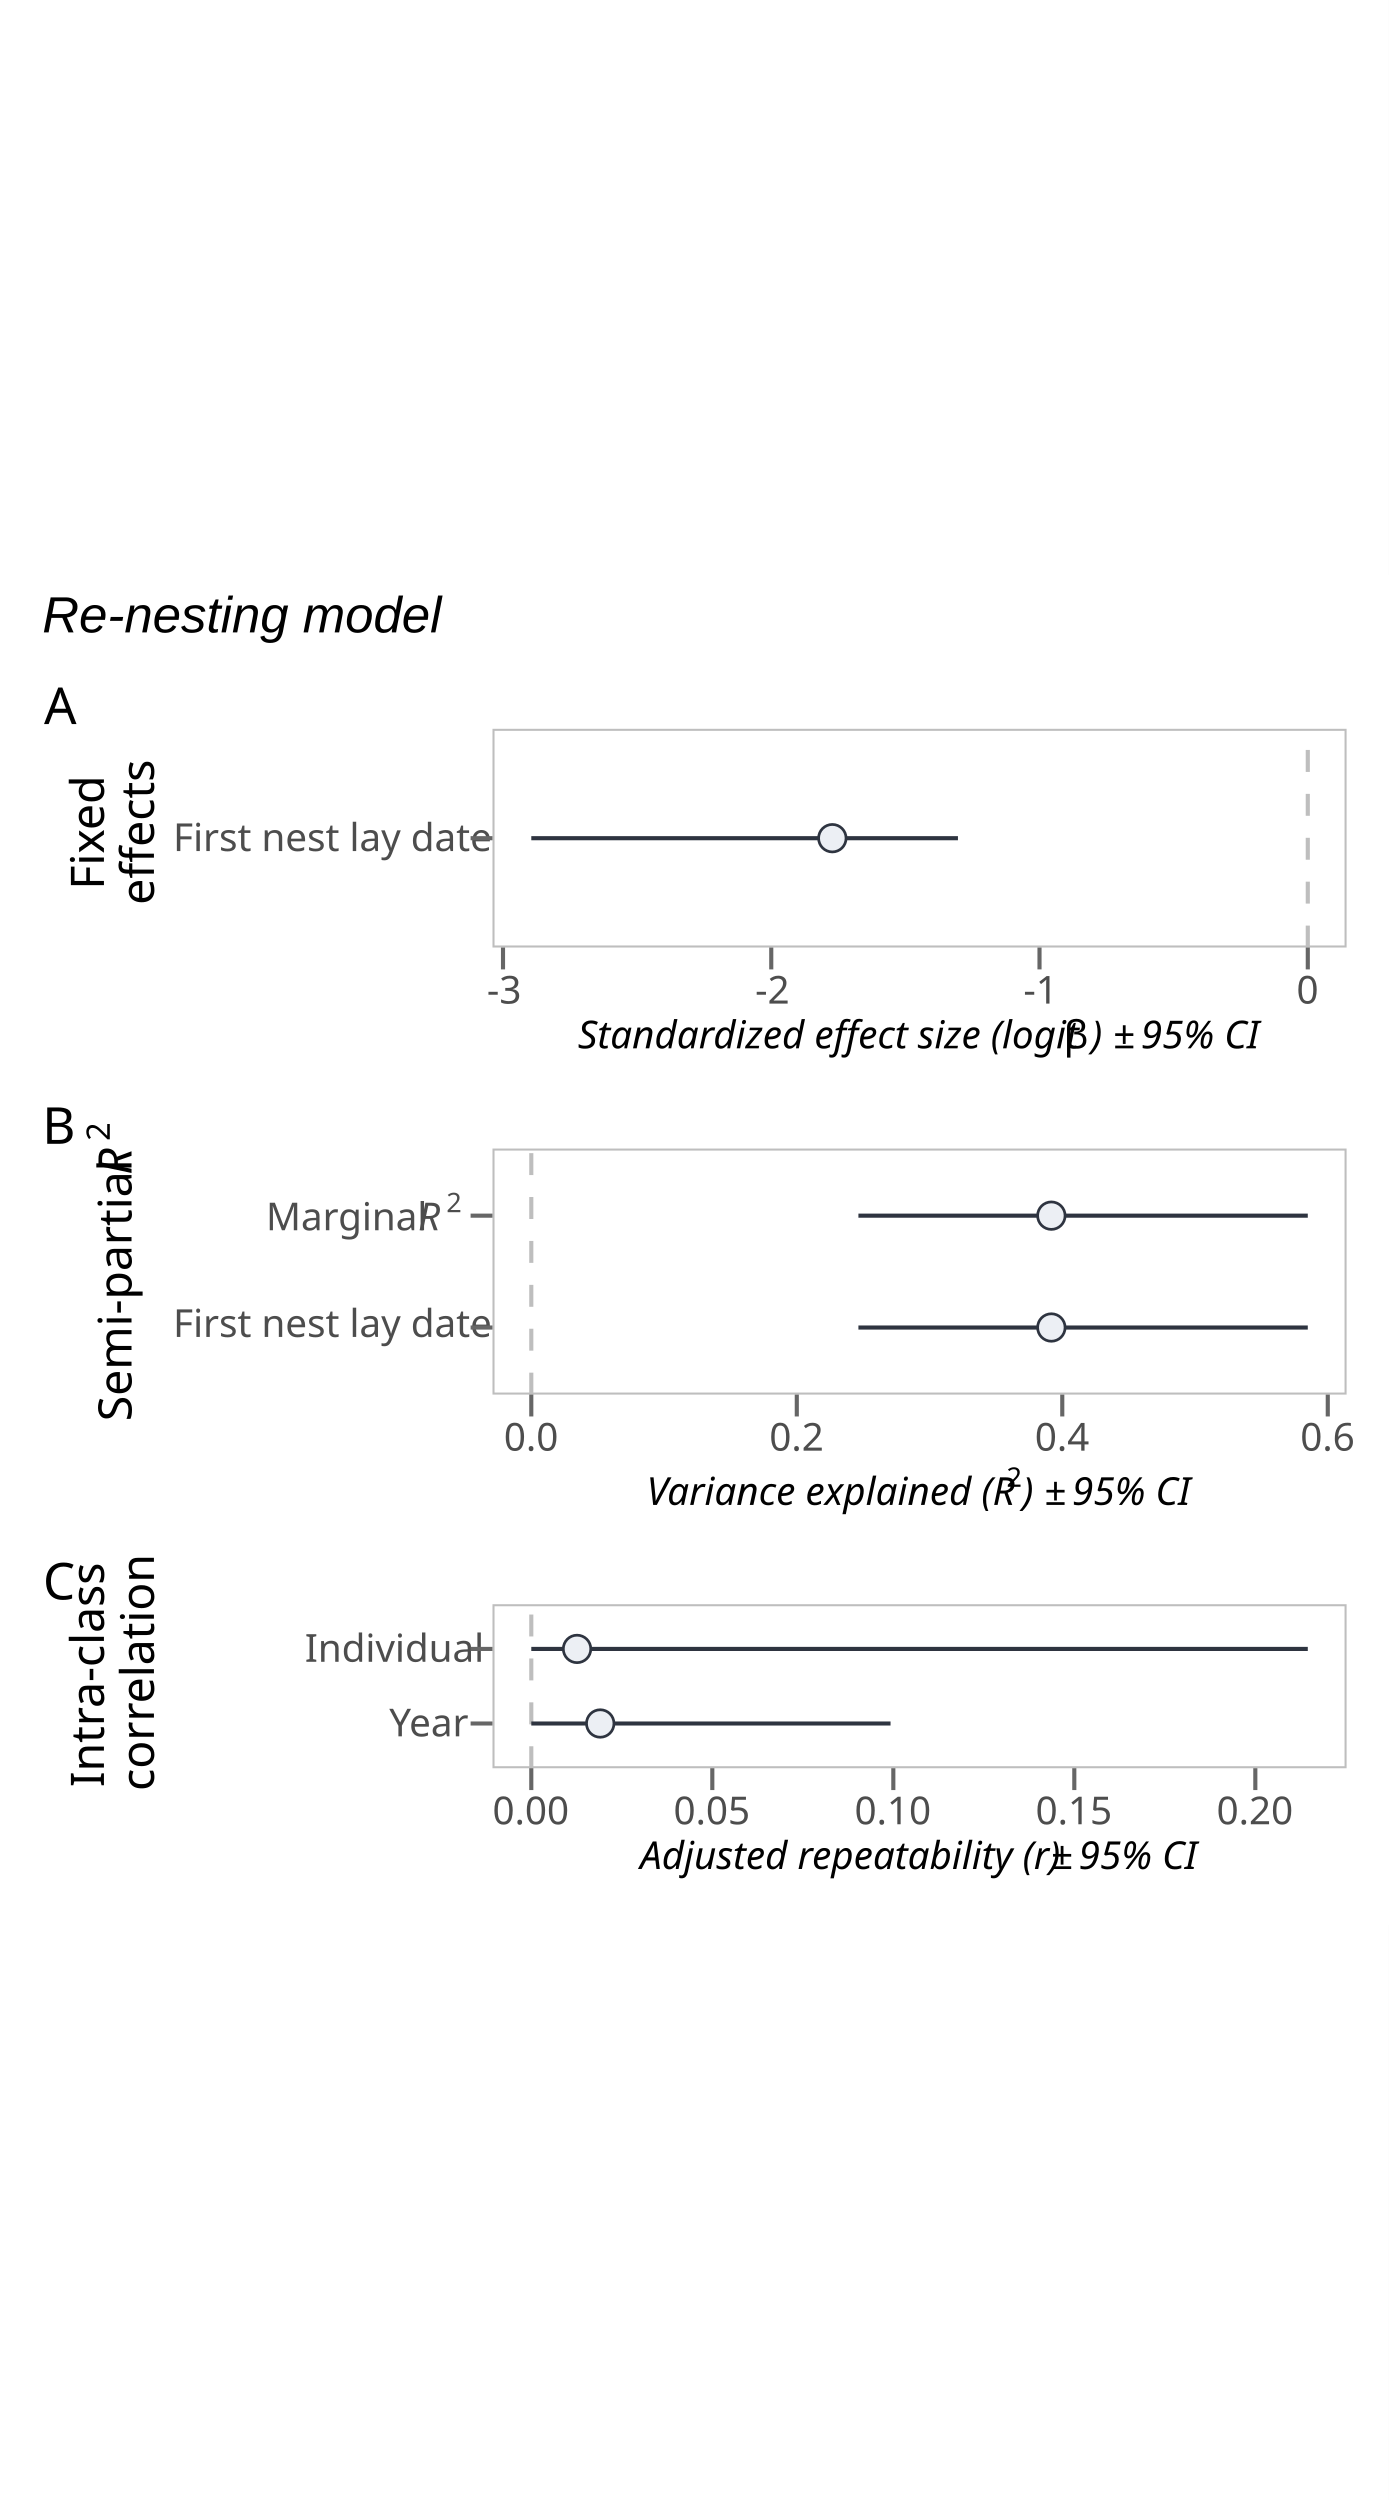
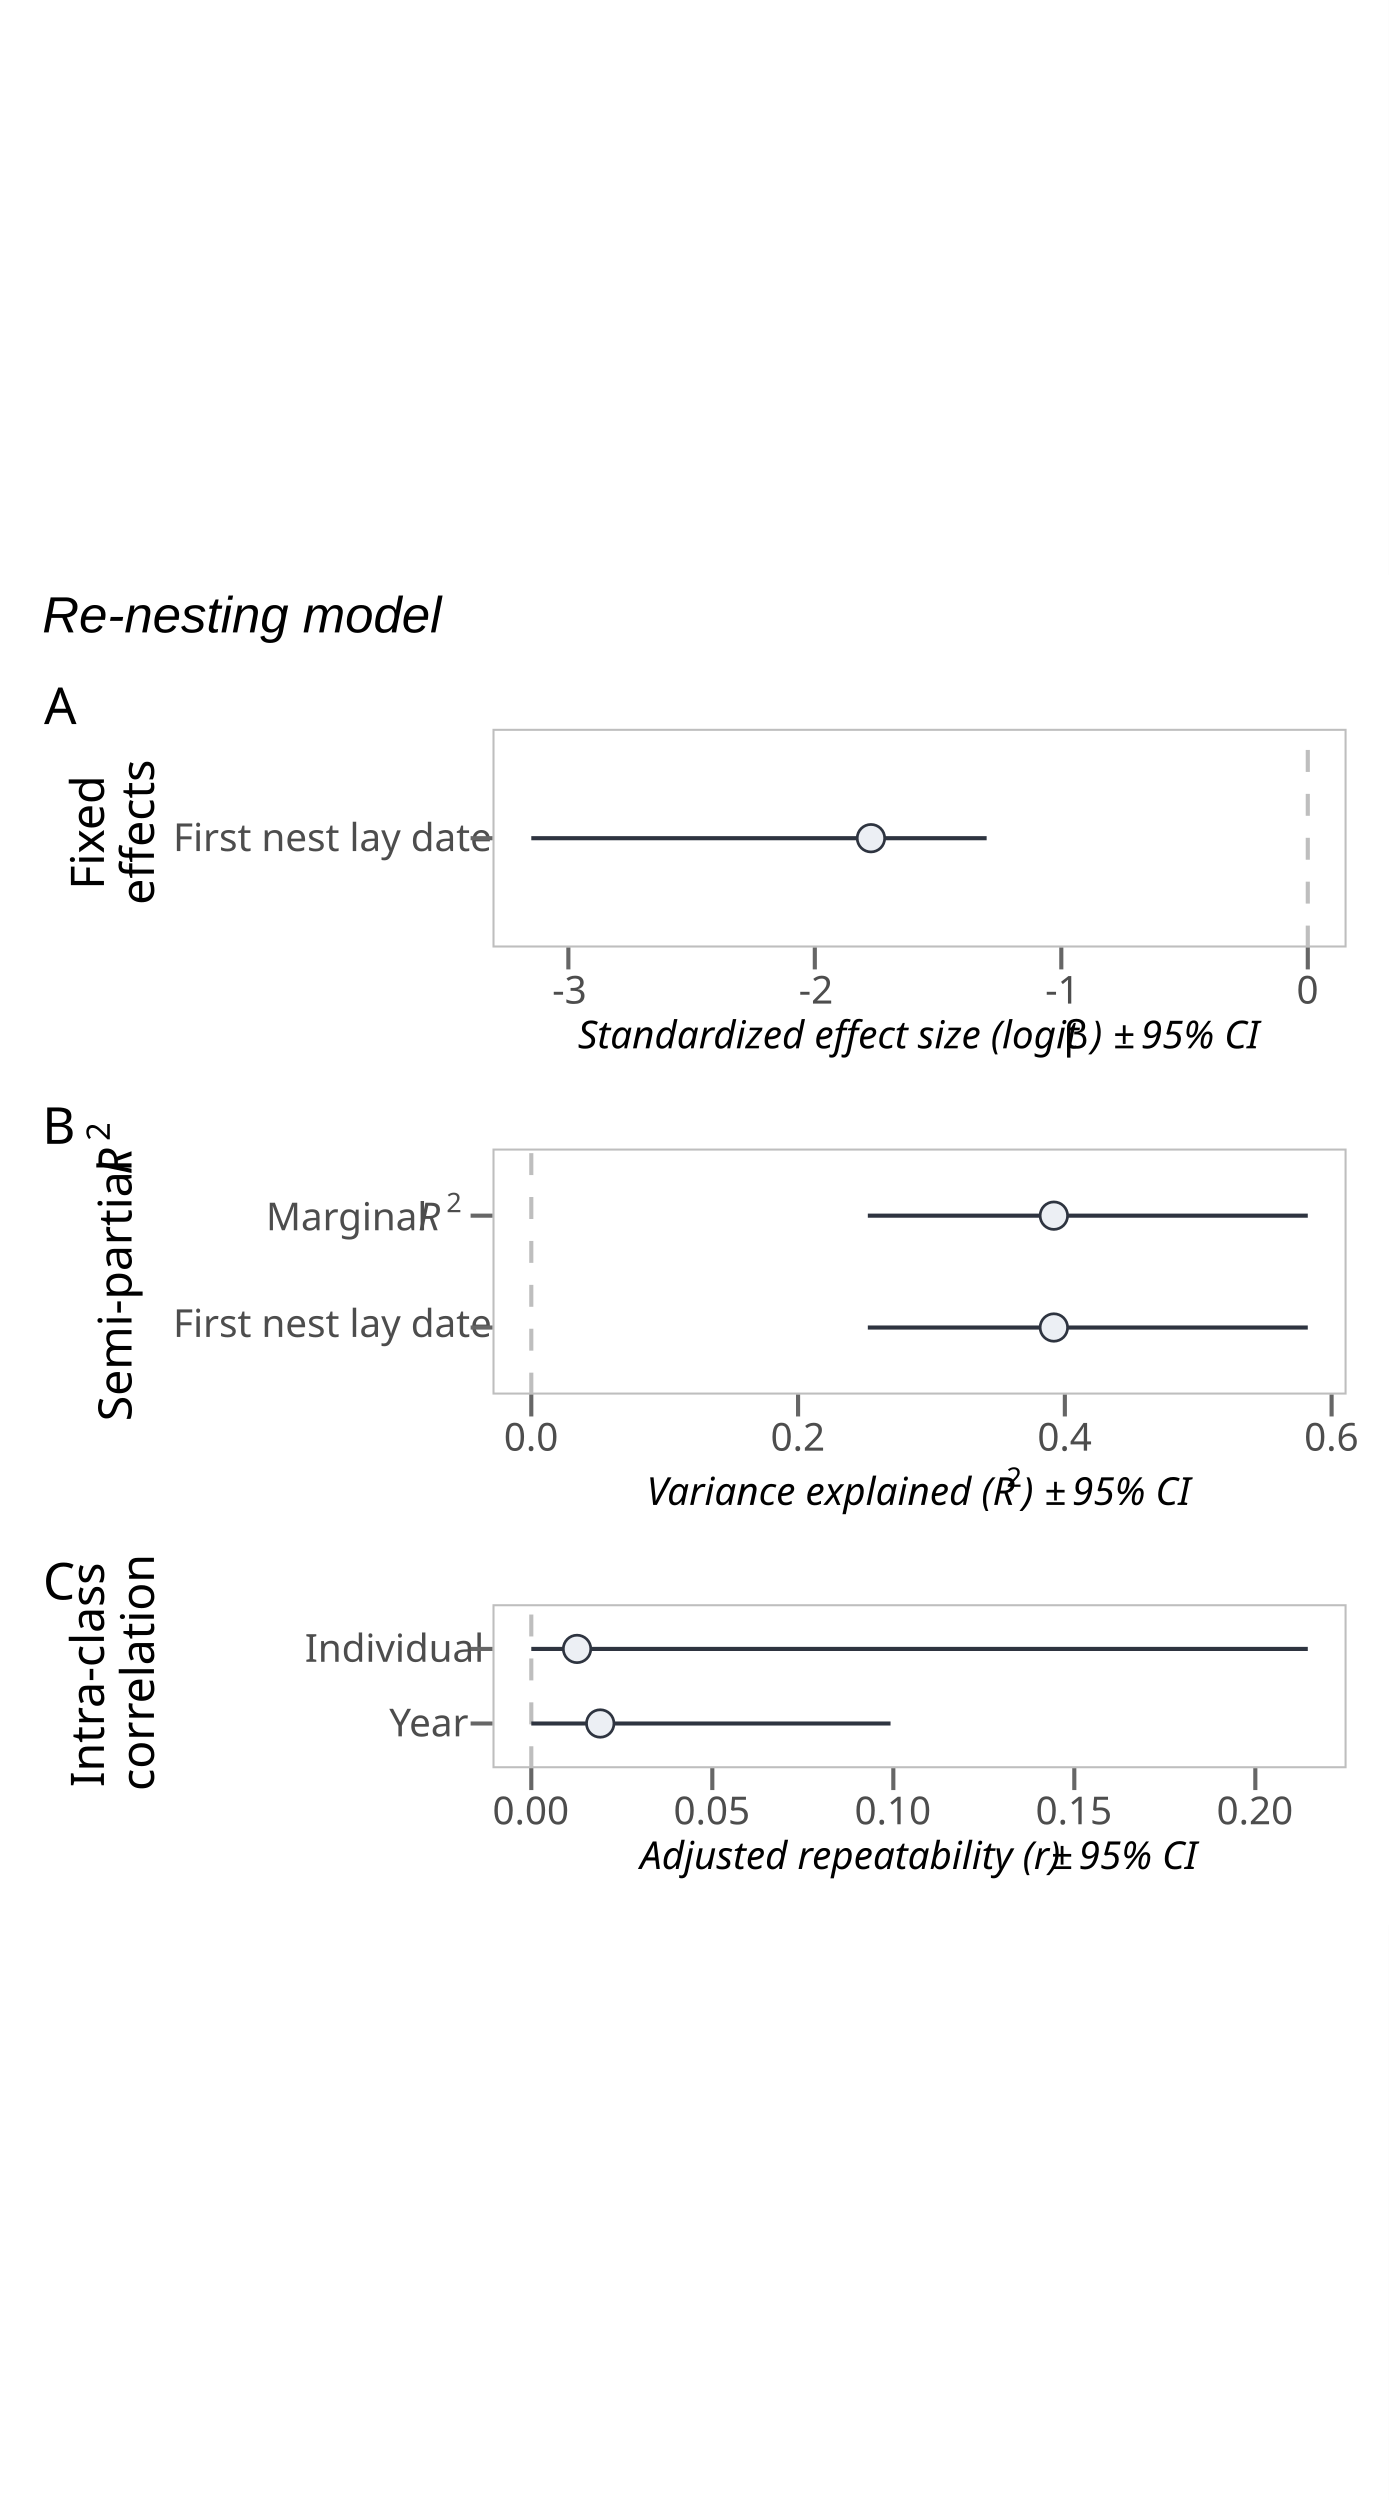
<svg xmlns="http://www.w3.org/2000/svg" viewBox="0 0 360.00 648.00">
  <defs>
    <style type="text/css">
    line, polyline, polygon, path, rect, circle {
      fill: none;
      stroke: #000000;
      stroke-linecap: round;
      stroke-linejoin: round;
      stroke-miterlimit: 10.00;
    }
  </style>
  </defs>
  <rect width="100%" height="100%" style="stroke: none; fill: #FFFFFF;" />
  <defs>
    <clipPath id="cpMC4wMHwzNjAuMDB8NDk5LjAxfDE0OC45OQ==">
      <rect x="0.00" y="148.99" width="360.00" height="350.02" />
    </clipPath>
  </defs>
  <rect x="0.00" y="148.99" width="360.00" height="350.02" style="stroke-width: 1.07; stroke: #FFFFFF; fill: #FFFFFF;" clip-path="url(#cpMC4wMHwzNjAuMDB8NDk5LjAxfDE0OC45OQ==)" />
  <defs>
    <clipPath id="cpMC4wMHwzNjAuMDB8NjQ4LjAwfDAuMDA=">
      <rect x="0.00" y="0.00" width="360.00" height="648.00" />
    </clipPath>
  </defs>
  <defs>
    <clipPath id="cpNS40OHwzNTQuNTJ8MjgwLjk3fDE3Mi4xOA==">
      <rect x="5.48" y="172.18" width="349.04" height="108.79" />
    </clipPath>
  </defs>
  <rect x="5.48" y="172.18" width="349.04" height="108.79" style="stroke-width: 1.07; stroke: #FFFFFF; fill: #FFFFFF;" clip-path="url(#cpNS40OHwzNTQuNTJ8MjgwLjk3fDE3Mi4xOA==)" />
  <defs>
    <clipPath id="cpMC4wMHwzNjAuMDB8NjQ4LjAwfDAuMDA=">
      <rect x="0.00" y="0.00" width="360.00" height="648.00" />
    </clipPath>
  </defs>
  <defs>
    <clipPath id="cpMTI3LjY1fDM0OS4wNHwyNDUuNjB8MTg4Ljkx">
      <rect x="127.65" y="188.91" width="221.39" height="56.69" />
    </clipPath>
  </defs>
  <rect x="127.65" y="188.91" width="221.39" height="56.69" style="stroke-width: 1.07; stroke: none; fill: #FFFFFF;" clip-path="url(#cpMTI3LjY1fDM0OS4wNHwyNDUuNjB8MTg4Ljkx)" />
  <line x1="338.98" y1="245.60" x2="338.98" y2="188.91" style="stroke-width: 1.07; stroke: #BEBEBE; stroke-dasharray: 5.69,5.69; stroke-linecap: butt;" clip-path="url(#cpMTI3LjY1fDM0OS4wNHwyNDUuNjB8MTg4Ljkx)" />
-   <polyline points="248.30,217.26 248.30,217.26 " style="stroke-width: 1.07; stroke: #2E3440; stroke-linecap: butt;" clip-path="url(#cpMTI3LjY1fDM0OS4wNHwyNDUuNjB8MTg4Ljkx)" />
-   <polyline points="248.30,217.26 137.71,217.26 " style="stroke-width: 1.07; stroke: #2E3440; stroke-linecap: butt;" clip-path="url(#cpMTI3LjY1fDM0OS4wNHwyNDUuNjB8MTg4Ljkx)" />
+   <polyline points="255.74,217.26 255.74,217.26 " style="stroke-width: 1.07; stroke: #2E3440; stroke-linecap: butt;" clip-path="url(#cpMTI3LjY1fDM0OS4wNHwyNDUuNjB8MTg4Ljkx)" />
+   <polyline points="255.74,217.26 137.71,217.26 " style="stroke-width: 1.07; stroke: #2E3440; stroke-linecap: butt;" clip-path="url(#cpMTI3LjY1fDM0OS4wNHwyNDUuNjB8MTg4Ljkx)" />
  <polyline points="137.71,217.26 137.71,217.26 " style="stroke-width: 1.07; stroke: #2E3440; stroke-linecap: butt;" clip-path="url(#cpMTI3LjY1fDM0OS4wNHwyNDUuNjB8MTg4Ljkx)" />
-   <circle cx="215.74" cy="217.26" r="3.56" style="stroke-width: 0.71; stroke: #2E3440; fill: #ECEFF4;" clip-path="url(#cpMTI3LjY1fDM0OS4wNHwyNDUuNjB8MTg4Ljkx)" />
+   <circle cx="225.75" cy="217.26" r="3.56" style="stroke-width: 0.71; stroke: #2E3440; fill: #ECEFF4;" clip-path="url(#cpMTI3LjY1fDM0OS4wNHwyNDUuNjB8MTg4Ljkx)" />
  <rect x="127.65" y="188.91" width="221.39" height="56.69" style="stroke-width: 1.07; stroke: #BEBEBE;" clip-path="url(#cpMTI3LjY1fDM0OS4wNHwyNDUuNjB8MTg4Ljkx)" />
  <defs>
    <clipPath id="cpMC4wMHwzNjAuMDB8NjQ4LjAwfDAuMDA=">
      <rect x="0.00" y="0.00" width="360.00" height="648.00" />
    </clipPath>
  </defs>
  <g clip-path="url(#cpMC4wMHwzNjAuMDB8NjQ4LjAwfDAuMDA=)">
    <text x="44.87" y="220.59" style="font-size: 10.00px; fill: #4D4D4D; font-family: Franklin Gothic Book;" textLength="74.92px" lengthAdjust="spacingAndGlyphs">First nest lay date</text>
  </g>
  <polyline points="121.98,217.26 127.65,217.26 " style="stroke-width: 1.07; stroke: #666666; stroke-linecap: butt;" clip-path="url(#cpMC4wMHwzNjAuMDB8NjQ4LjAwfDAuMDA=)" />
-   <polyline points="130.38,251.27 130.38,245.60 " style="stroke-width: 1.07; stroke: #666666; stroke-linecap: butt;" clip-path="url(#cpMC4wMHwzNjAuMDB8NjQ4LjAwfDAuMDA=)" />
-   <polyline points="199.91,251.27 199.91,245.60 " style="stroke-width: 1.07; stroke: #666666; stroke-linecap: butt;" clip-path="url(#cpMC4wMHwzNjAuMDB8NjQ4LjAwfDAuMDA=)" />
-   <polyline points="269.44,251.27 269.44,245.60 " style="stroke-width: 1.07; stroke: #666666; stroke-linecap: butt;" clip-path="url(#cpMC4wMHwzNjAuMDB8NjQ4LjAwfDAuMDA=)" />
+   <polyline points="147.32,251.27 147.32,245.60 " style="stroke-width: 1.07; stroke: #666666; stroke-linecap: butt;" clip-path="url(#cpMC4wMHwzNjAuMDB8NjQ4LjAwfDAuMDA=)" />
+   <polyline points="211.20,251.27 211.20,245.60 " style="stroke-width: 1.07; stroke: #666666; stroke-linecap: butt;" clip-path="url(#cpMC4wMHwzNjAuMDB8NjQ4LjAwfDAuMDA=)" />
+   <polyline points="275.09,251.27 275.09,245.60 " style="stroke-width: 1.07; stroke: #666666; stroke-linecap: butt;" clip-path="url(#cpMC4wMHwzNjAuMDB8NjQ4LjAwfDAuMDA=)" />
  <polyline points="338.98,251.27 338.98,245.60 " style="stroke-width: 1.07; stroke: #666666; stroke-linecap: butt;" clip-path="url(#cpMC4wMHwzNjAuMDB8NjQ4LjAwfDAuMDA=)" />
  <g clip-path="url(#cpMC4wMHwzNjAuMDB8NjQ4LjAwfDAuMDA=)">
-     <text x="126.20" y="260.13" style="font-size: 10.00px; fill: #4D4D4D; font-family: Franklin Gothic Book;" textLength="8.36px" lengthAdjust="spacingAndGlyphs">-3</text>
-   </g>
-   <g clip-path="url(#cpMC4wMHwzNjAuMDB8NjQ4LjAwfDAuMDA=)">
-     <text x="195.73" y="260.13" style="font-size: 10.00px; fill: #4D4D4D; font-family: Franklin Gothic Book;" textLength="8.36px" lengthAdjust="spacingAndGlyphs">-2</text>
-   </g>
-   <g clip-path="url(#cpMC4wMHwzNjAuMDB8NjQ4LjAwfDAuMDA=)">
-     <text x="265.26" y="260.13" style="font-size: 10.00px; fill: #4D4D4D; font-family: Franklin Gothic Book;" textLength="8.36px" lengthAdjust="spacingAndGlyphs">-1</text>
+     <text x="143.13" y="260.13" style="font-size: 10.00px; fill: #4D4D4D; font-family: Franklin Gothic Book;" textLength="8.36px" lengthAdjust="spacingAndGlyphs">-3</text>
+   </g>
+   <g clip-path="url(#cpMC4wMHwzNjAuMDB8NjQ4LjAwfDAuMDA=)">
+     <text x="207.02" y="260.13" style="font-size: 10.00px; fill: #4D4D4D; font-family: Franklin Gothic Book;" textLength="8.36px" lengthAdjust="spacingAndGlyphs">-2</text>
+   </g>
+   <g clip-path="url(#cpMC4wMHwzNjAuMDB8NjQ4LjAwfDAuMDA=)">
+     <text x="270.91" y="260.13" style="font-size: 10.00px; fill: #4D4D4D; font-family: Franklin Gothic Book;" textLength="8.36px" lengthAdjust="spacingAndGlyphs">-1</text>
  </g>
  <g clip-path="url(#cpMC4wMHwzNjAuMDB8NjQ4LjAwfDAuMDA=)">
    <text x="336.05" y="260.13" style="font-size: 10.00px; fill: #4D4D4D; font-family: Franklin Gothic Book;" textLength="5.86px" lengthAdjust="spacingAndGlyphs">0</text>
  </g>
  <g clip-path="url(#cpMC4wMHwzNjAuMDB8NjQ4LjAwfDAuMDA=)">
    <text x="149.79" y="271.73" style="font-size: 10.00px; font-style: italic; font-family: Franklin Gothic Book;" textLength="125.01px" lengthAdjust="spacingAndGlyphs">Standardized effect size (logit</text>
  </g>
  <g clip-path="url(#cpMC4wMHwzNjAuMDB8NjQ4LjAwfDAuMDA=)">
    <text x="275.73" y="271.73" style="font-size: 10.00px; font-family: PT Serif;" textLength="7.09px" lengthAdjust="spacingAndGlyphs">β</text>
  </g>
  <g clip-path="url(#cpMC4wMHwzNjAuMDB8NjQ4LjAwfDAuMDA=)">
    <text x="282.82" y="271.73" style="font-size: 10.00px; font-style: italic; font-family: Franklin Gothic Book;" textLength="2.93px" lengthAdjust="spacingAndGlyphs">)</text>
  </g>
  <g clip-path="url(#cpMC4wMHwzNjAuMDB8NjQ4LjAwfDAuMDA=)">
    <text x="288.56" y="271.73" style="font-size: 10.00px; font-family: PT Serif;" textLength="5.33px" lengthAdjust="spacingAndGlyphs">±</text>
  </g>
  <g clip-path="url(#cpMC4wMHwzNjAuMDB8NjQ4LjAwfDAuMDA=)">
    <text x="295.71" y="271.73" style="font-size: 10.00px; font-style: italic; font-family: Franklin Gothic Book;" textLength="30.20px" lengthAdjust="spacingAndGlyphs">95% CI</text>
  </g>
  <g clip-path="url(#cpMC4wMHwzNjAuMDB8NjQ4LjAwfDAuMDA=)">
    <text transform="translate(26.94,230.58) rotate(-90)" style="font-size: 12.00px; font-family: Franklin Gothic Book;" textLength="26.64px" lengthAdjust="spacingAndGlyphs">Fixed</text>
  </g>
  <g clip-path="url(#cpMC4wMHwzNjAuMDB8NjQ4LjAwfDAuMDA=)">
    <text transform="translate(39.90,234.52) rotate(-90)" style="font-size: 12.00px; font-family: Franklin Gothic Book;" textLength="34.54px" lengthAdjust="spacingAndGlyphs">effects</text>
  </g>
  <g clip-path="url(#cpMC4wMHwzNjAuMDB8NjQ4LjAwfDAuMDA=)">
    <text x="11.41" y="187.68" style="font-size: 13.20px; font-family: Franklin Gothic Book;" textLength="7.07px" lengthAdjust="spacingAndGlyphs">A</text>
  </g>
  <defs>
    <clipPath id="cpNS40OHwzNTQuNTJ8Mzk5LjA3fDI4MC45Nw==">
      <rect x="5.48" y="280.97" width="349.04" height="118.10" />
    </clipPath>
  </defs>
  <rect x="5.48" y="280.97" width="349.04" height="118.10" style="stroke-width: 1.07; stroke: #FFFFFF; fill: #FFFFFF;" clip-path="url(#cpNS40OHwzNTQuNTJ8Mzk5LjA3fDI4MC45Nw==)" />
  <defs>
    <clipPath id="cpMC4wMHwzNjAuMDB8NjQ4LjAwfDAuMDA=">
      <rect x="0.00" y="0.00" width="360.00" height="648.00" />
    </clipPath>
  </defs>
  <defs>
    <clipPath id="cpMTI3LjY1fDM0OS4wNHwzNjEuNDh8Mjk3Ljcw">
      <rect x="127.65" y="297.70" width="221.39" height="63.78" />
    </clipPath>
  </defs>
  <rect x="127.65" y="297.70" width="221.39" height="63.78" style="stroke-width: 1.07; stroke: none; fill: #FFFFFF;" clip-path="url(#cpMTI3LjY1fDM0OS4wNHwzNjEuNDh8Mjk3Ljcw)" />
  <line x1="137.71" y1="361.48" x2="137.71" y2="297.70" style="stroke-width: 1.07; stroke: #BEBEBE; stroke-dasharray: 5.69,5.69; stroke-linecap: butt;" clip-path="url(#cpMTI3LjY1fDM0OS4wNHwzNjEuNDh8Mjk3Ljcw)" />
  <polyline points="338.98,315.10 338.98,315.10 " style="stroke-width: 1.07; stroke: #2E3440; stroke-linecap: butt;" clip-path="url(#cpMTI3LjY1fDM0OS4wNHwzNjEuNDh8Mjk3Ljcw)" />
-   <polyline points="338.98,315.10 222.50,315.10 " style="stroke-width: 1.07; stroke: #2E3440; stroke-linecap: butt;" clip-path="url(#cpMTI3LjY1fDM0OS4wNHwzNjEuNDh8Mjk3Ljcw)" />
-   <polyline points="222.50,315.10 222.50,315.10 " style="stroke-width: 1.07; stroke: #2E3440; stroke-linecap: butt;" clip-path="url(#cpMTI3LjY1fDM0OS4wNHwzNjEuNDh8Mjk3Ljcw)" />
+   <polyline points="338.98,315.10 224.94,315.10 " style="stroke-width: 1.07; stroke: #2E3440; stroke-linecap: butt;" clip-path="url(#cpMTI3LjY1fDM0OS4wNHwzNjEuNDh8Mjk3Ljcw)" />
+   <polyline points="224.94,315.10 224.94,315.10 " style="stroke-width: 1.07; stroke: #2E3440; stroke-linecap: butt;" clip-path="url(#cpMTI3LjY1fDM0OS4wNHwzNjEuNDh8Mjk3Ljcw)" />
  <polyline points="338.98,344.09 338.98,344.09 " style="stroke-width: 1.07; stroke: #2E3440; stroke-linecap: butt;" clip-path="url(#cpMTI3LjY1fDM0OS4wNHwzNjEuNDh8Mjk3Ljcw)" />
-   <polyline points="338.98,344.09 222.50,344.09 " style="stroke-width: 1.07; stroke: #2E3440; stroke-linecap: butt;" clip-path="url(#cpMTI3LjY1fDM0OS4wNHwzNjEuNDh8Mjk3Ljcw)" />
-   <polyline points="222.50,344.09 222.50,344.09 " style="stroke-width: 1.07; stroke: #2E3440; stroke-linecap: butt;" clip-path="url(#cpMTI3LjY1fDM0OS4wNHwzNjEuNDh8Mjk3Ljcw)" />
-   <circle cx="272.51" cy="315.10" r="3.56" style="stroke-width: 0.71; stroke: #2E3440; fill: #ECEFF4;" clip-path="url(#cpMTI3LjY1fDM0OS4wNHwzNjEuNDh8Mjk3Ljcw)" />
-   <circle cx="272.51" cy="344.09" r="3.56" style="stroke-width: 0.71; stroke: #2E3440; fill: #ECEFF4;" clip-path="url(#cpMTI3LjY1fDM0OS4wNHwzNjEuNDh8Mjk3Ljcw)" />
+   <polyline points="338.98,344.09 224.94,344.09 " style="stroke-width: 1.07; stroke: #2E3440; stroke-linecap: butt;" clip-path="url(#cpMTI3LjY1fDM0OS4wNHwzNjEuNDh8Mjk3Ljcw)" />
+   <polyline points="224.94,344.09 224.94,344.09 " style="stroke-width: 1.07; stroke: #2E3440; stroke-linecap: butt;" clip-path="url(#cpMTI3LjY1fDM0OS4wNHwzNjEuNDh8Mjk3Ljcw)" />
+   <circle cx="273.16" cy="315.10" r="3.56" style="stroke-width: 0.71; stroke: #2E3440; fill: #ECEFF4;" clip-path="url(#cpMTI3LjY1fDM0OS4wNHwzNjEuNDh8Mjk3Ljcw)" />
+   <circle cx="273.16" cy="344.09" r="3.56" style="stroke-width: 0.71; stroke: #2E3440; fill: #ECEFF4;" clip-path="url(#cpMTI3LjY1fDM0OS4wNHwzNjEuNDh8Mjk3Ljcw)" />
  <rect x="127.65" y="297.70" width="221.39" height="63.78" style="stroke-width: 1.07; stroke: #BEBEBE;" clip-path="url(#cpMTI3LjY1fDM0OS4wNHwzNjEuNDh8Mjk3Ljcw)" />
  <defs>
    <clipPath id="cpMC4wMHwzNjAuMDB8NjQ4LjAwfDAuMDA=">
      <rect x="0.00" y="0.00" width="360.00" height="648.00" />
    </clipPath>
  </defs>
  <g clip-path="url(#cpMC4wMHwzNjAuMDB8NjQ4LjAwfDAuMDA=)">
    <text x="44.87" y="346.54" style="font-size: 10.00px; fill: #4D4D4D; font-family: Franklin Gothic Book;" textLength="74.92px" lengthAdjust="spacingAndGlyphs">First nest lay date</text>
  </g>
  <g clip-path="url(#cpMC4wMHwzNjAuMDB8NjQ4LjAwfDAuMDA=)">
    <text x="68.95" y="318.89" style="font-size: 10.00px; fill: #4D4D4D; font-family: Franklin Gothic Book;" textLength="39.40px" lengthAdjust="spacingAndGlyphs">Marginal </text>
  </g>
  <g clip-path="url(#cpMC4wMHwzNjAuMDB8NjQ4LjAwfDAuMDA=)">
    <text x="108.35" y="318.89" style="font-size: 10.00px; font-style: italic; fill: #4D4D4D; font-family: Franklin Gothic Book;" textLength="6.33px" lengthAdjust="spacingAndGlyphs">R</text>
  </g>
  <g clip-path="url(#cpMC4wMHwzNjAuMDB8NjQ4LjAwfDAuMDA=)">
    <text x="115.68" y="314.20" style="font-size: 7.00px; fill: #4D4D4D; font-family: Franklin Gothic Book;" textLength="4.10px" lengthAdjust="spacingAndGlyphs">2</text>
  </g>
  <polyline points="121.98,344.09 127.65,344.09 " style="stroke-width: 1.07; stroke: #666666; stroke-linecap: butt;" clip-path="url(#cpMC4wMHwzNjAuMDB8NjQ4LjAwfDAuMDA=)" />
  <polyline points="121.98,315.10 127.65,315.10 " style="stroke-width: 1.07; stroke: #666666; stroke-linecap: butt;" clip-path="url(#cpMC4wMHwzNjAuMDB8NjQ4LjAwfDAuMDA=)" />
  <polyline points="137.71,367.15 137.71,361.48 " style="stroke-width: 1.07; stroke: #666666; stroke-linecap: butt;" clip-path="url(#cpMC4wMHwzNjAuMDB8NjQ4LjAwfDAuMDA=)" />
-   <polyline points="206.53,367.15 206.53,361.48 " style="stroke-width: 1.07; stroke: #666666; stroke-linecap: butt;" clip-path="url(#cpMC4wMHwzNjAuMDB8NjQ4LjAwfDAuMDA=)" />
-   <polyline points="275.34,367.15 275.34,361.48 " style="stroke-width: 1.07; stroke: #666666; stroke-linecap: butt;" clip-path="url(#cpMC4wMHwzNjAuMDB8NjQ4LjAwfDAuMDA=)" />
-   <polyline points="344.16,367.15 344.16,361.48 " style="stroke-width: 1.07; stroke: #666666; stroke-linecap: butt;" clip-path="url(#cpMC4wMHwzNjAuMDB8NjQ4LjAwfDAuMDA=)" />
+   <polyline points="206.86,367.15 206.86,361.48 " style="stroke-width: 1.07; stroke: #666666; stroke-linecap: butt;" clip-path="url(#cpMC4wMHwzNjAuMDB8NjQ4LjAwfDAuMDA=)" />
+   <polyline points="276.01,367.15 276.01,361.48 " style="stroke-width: 1.07; stroke: #666666; stroke-linecap: butt;" clip-path="url(#cpMC4wMHwzNjAuMDB8NjQ4LjAwfDAuMDA=)" />
+   <polyline points="345.15,367.15 345.15,361.48 " style="stroke-width: 1.07; stroke: #666666; stroke-linecap: butt;" clip-path="url(#cpMC4wMHwzNjAuMDB8NjQ4LjAwfDAuMDA=)" />
  <g clip-path="url(#cpMC4wMHwzNjAuMDB8NjQ4LjAwfDAuMDA=)">
    <text x="130.60" y="376.01" style="font-size: 10.00px; fill: #4D4D4D; font-family: Franklin Gothic Book;" textLength="14.23px" lengthAdjust="spacingAndGlyphs">0.0</text>
  </g>
  <g clip-path="url(#cpMC4wMHwzNjAuMDB8NjQ4LjAwfDAuMDA=)">
-     <text x="199.41" y="376.01" style="font-size: 10.00px; fill: #4D4D4D; font-family: Franklin Gothic Book;" textLength="14.23px" lengthAdjust="spacingAndGlyphs">0.2</text>
-   </g>
-   <g clip-path="url(#cpMC4wMHwzNjAuMDB8NjQ4LjAwfDAuMDA=)">
-     <text x="268.23" y="376.01" style="font-size: 10.00px; fill: #4D4D4D; font-family: Franklin Gothic Book;" textLength="14.23px" lengthAdjust="spacingAndGlyphs">0.4</text>
-   </g>
-   <g clip-path="url(#cpMC4wMHwzNjAuMDB8NjQ4LjAwfDAuMDA=)">
-     <text x="337.04" y="376.01" style="font-size: 10.00px; fill: #4D4D4D; font-family: Franklin Gothic Book;" textLength="14.23px" lengthAdjust="spacingAndGlyphs">0.6</text>
+     <text x="199.74" y="376.01" style="font-size: 10.00px; fill: #4D4D4D; font-family: Franklin Gothic Book;" textLength="14.23px" lengthAdjust="spacingAndGlyphs">0.2</text>
+   </g>
+   <g clip-path="url(#cpMC4wMHwzNjAuMDB8NjQ4LjAwfDAuMDA=)">
+     <text x="268.89" y="376.01" style="font-size: 10.00px; fill: #4D4D4D; font-family: Franklin Gothic Book;" textLength="14.23px" lengthAdjust="spacingAndGlyphs">0.4</text>
+   </g>
+   <g clip-path="url(#cpMC4wMHwzNjAuMDB8NjQ4LjAwfDAuMDA=)">
+     <text x="338.04" y="376.01" style="font-size: 10.00px; fill: #4D4D4D; font-family: Franklin Gothic Book;" textLength="14.23px" lengthAdjust="spacingAndGlyphs">0.6</text>
  </g>
  <g clip-path="url(#cpMC4wMHwzNjAuMDB8NjQ4LjAwfDAuMDA=)">
    <text x="167.61" y="390.07" style="font-size: 10.00px; font-style: italic; font-family: Franklin Gothic Book;" textLength="92.27px" lengthAdjust="spacingAndGlyphs">Variance explained (R</text>
  </g>
  <g clip-path="url(#cpMC4wMHwzNjAuMDB8NjQ4LjAwfDAuMDA=)">
    <text x="260.88" y="385.37" style="font-size: 7.00px; font-family: Franklin Gothic Book;" textLength="4.10px" lengthAdjust="spacingAndGlyphs">2</text>
  </g>
  <g clip-path="url(#cpMC4wMHwzNjAuMDB8NjQ4LjAwfDAuMDA=)">
    <text x="264.99" y="390.07" style="font-size: 10.00px; font-style: italic; font-family: Franklin Gothic Book;" textLength="2.93px" lengthAdjust="spacingAndGlyphs">)</text>
  </g>
  <g clip-path="url(#cpMC4wMHwzNjAuMDB8NjQ4LjAwfDAuMDA=)">
    <text x="270.74" y="390.07" style="font-size: 10.00px; font-family: PT Serif;" textLength="5.33px" lengthAdjust="spacingAndGlyphs">±</text>
  </g>
  <g clip-path="url(#cpMC4wMHwzNjAuMDB8NjQ4LjAwfDAuMDA=)">
    <text x="277.88" y="390.07" style="font-size: 10.00px; font-style: italic; font-family: Franklin Gothic Book;" textLength="30.20px" lengthAdjust="spacingAndGlyphs">95% CI</text>
  </g>
  <g clip-path="url(#cpMC4wMHwzNjAuMDB8NjQ4LjAwfDAuMDA=)">
    <text transform="translate(34.09,368.38) rotate(-90)" style="font-size: 12.00px; font-family: Franklin Gothic Book;" textLength="63.86px" lengthAdjust="spacingAndGlyphs">Semi-partial </text>
  </g>
  <g clip-path="url(#cpMC4wMHwzNjAuMDB8NjQ4LjAwfDAuMDA=)">
    <text transform="translate(34.09,304.52) rotate(-90)" style="font-size: 12.00px; font-style: italic; font-family: Franklin Gothic Book;" textLength="7.60px" lengthAdjust="spacingAndGlyphs">R</text>
  </g>
  <g clip-path="url(#cpMC4wMHwzNjAuMDB8NjQ4LjAwfDAuMDA=)">
    <text transform="translate(28.46,295.72) rotate(-90)" style="font-size: 8.40px; font-family: Franklin Gothic Book;" textLength="4.93px" lengthAdjust="spacingAndGlyphs">2</text>
  </g>
  <g clip-path="url(#cpMC4wMHwzNjAuMDB8NjQ4LjAwfDAuMDA=)">
    <text x="10.96" y="296.47" style="font-size: 13.20px; font-family: Franklin Gothic Book;" textLength="7.98px" lengthAdjust="spacingAndGlyphs">B</text>
  </g>
  <defs>
    <clipPath id="cpNS40OHwzNTQuNTJ8NDkzLjUzfDM5OS4wNw==">
      <rect x="5.48" y="399.07" width="349.04" height="94.46" />
    </clipPath>
  </defs>
  <rect x="5.48" y="399.07" width="349.04" height="94.46" style="stroke-width: 1.07; stroke: #FFFFFF; fill: #FFFFFF;" clip-path="url(#cpNS40OHwzNTQuNTJ8NDkzLjUzfDM5OS4wNw==)" />
  <defs>
    <clipPath id="cpMC4wMHwzNjAuMDB8NjQ4LjAwfDAuMDA=">
      <rect x="0.00" y="0.00" width="360.00" height="648.00" />
    </clipPath>
  </defs>
  <defs>
    <clipPath id="cpMTI3LjY1fDM0OS4wNHw0NTguMzJ8NDE1Ljgx">
      <rect x="127.65" y="415.81" width="221.39" height="42.52" />
    </clipPath>
  </defs>
  <rect x="127.65" y="415.81" width="221.39" height="42.52" style="stroke-width: 1.07; stroke: none; fill: #FFFFFF;" clip-path="url(#cpMTI3LjY1fDM0OS4wNHw0NTguMzJ8NDE1Ljgx)" />
  <line x1="137.71" y1="458.32" x2="137.71" y2="415.81" style="stroke-width: 1.07; stroke: #BEBEBE; stroke-dasharray: 5.69,5.69; stroke-linecap: butt;" clip-path="url(#cpMTI3LjY1fDM0OS4wNHw0NTguMzJ8NDE1Ljgx)" />
  <polyline points="338.98,427.40 338.98,427.40 " style="stroke-width: 1.07; stroke: #2E3440; stroke-linecap: butt;" clip-path="url(#cpMTI3LjY1fDM0OS4wNHw0NTguMzJ8NDE1Ljgx)" />
  <polyline points="338.98,427.40 137.71,427.40 " style="stroke-width: 1.07; stroke: #2E3440; stroke-linecap: butt;" clip-path="url(#cpMTI3LjY1fDM0OS4wNHw0NTguMzJ8NDE1Ljgx)" />
  <polyline points="137.71,427.40 137.71,427.40 " style="stroke-width: 1.07; stroke: #2E3440; stroke-linecap: butt;" clip-path="url(#cpMTI3LjY1fDM0OS4wNHw0NTguMzJ8NDE1Ljgx)" />
  <polyline points="230.83,446.73 230.83,446.73 " style="stroke-width: 1.07; stroke: #2E3440; stroke-linecap: butt;" clip-path="url(#cpMTI3LjY1fDM0OS4wNHw0NTguMzJ8NDE1Ljgx)" />
  <polyline points="230.83,446.73 137.71,446.73 " style="stroke-width: 1.07; stroke: #2E3440; stroke-linecap: butt;" clip-path="url(#cpMTI3LjY1fDM0OS4wNHw0NTguMzJ8NDE1Ljgx)" />
  <polyline points="137.71,446.73 137.71,446.73 " style="stroke-width: 1.07; stroke: #2E3440; stroke-linecap: butt;" clip-path="url(#cpMTI3LjY1fDM0OS4wNHw0NTguMzJ8NDE1Ljgx)" />
  <circle cx="149.57" cy="427.40" r="3.56" style="stroke-width: 0.71; stroke: #2E3440; fill: #ECEFF4;" clip-path="url(#cpMTI3LjY1fDM0OS4wNHw0NTguMzJ8NDE1Ljgx)" />
  <circle cx="155.58" cy="446.73" r="3.56" style="stroke-width: 0.71; stroke: #2E3440; fill: #ECEFF4;" clip-path="url(#cpMTI3LjY1fDM0OS4wNHw0NTguMzJ8NDE1Ljgx)" />
  <rect x="127.65" y="415.81" width="221.39" height="42.52" style="stroke-width: 1.07; stroke: #BEBEBE;" clip-path="url(#cpMTI3LjY1fDM0OS4wNHw0NTguMzJ8NDE1Ljgx)" />
  <defs>
    <clipPath id="cpMC4wMHwzNjAuMDB8NjQ4LjAwfDAuMDA=">
      <rect x="0.00" y="0.00" width="360.00" height="648.00" />
    </clipPath>
  </defs>
  <g clip-path="url(#cpMC4wMHwzNjAuMDB8NjQ4LjAwfDAuMDA=)">
    <text x="100.89" y="450.06" style="font-size: 10.00px; fill: #4D4D4D; font-family: Franklin Gothic Book;" textLength="18.89px" lengthAdjust="spacingAndGlyphs">Year</text>
  </g>
  <g clip-path="url(#cpMC4wMHwzNjAuMDB8NjQ4LjAwfDAuMDA=)">
    <text x="79.00" y="430.73" style="font-size: 10.00px; fill: #4D4D4D; font-family: Franklin Gothic Book;" textLength="40.79px" lengthAdjust="spacingAndGlyphs">Individual</text>
  </g>
  <polyline points="121.98,446.73 127.65,446.73 " style="stroke-width: 1.07; stroke: #666666; stroke-linecap: butt;" clip-path="url(#cpMC4wMHwzNjAuMDB8NjQ4LjAwfDAuMDA=)" />
  <polyline points="121.98,427.40 127.65,427.40 " style="stroke-width: 1.07; stroke: #666666; stroke-linecap: butt;" clip-path="url(#cpMC4wMHwzNjAuMDB8NjQ4LjAwfDAuMDA=)" />
  <polyline points="137.71,463.99 137.71,458.32 " style="stroke-width: 1.07; stroke: #666666; stroke-linecap: butt;" clip-path="url(#cpMC4wMHwzNjAuMDB8NjQ4LjAwfDAuMDA=)" />
  <polyline points="184.63,463.99 184.63,458.32 " style="stroke-width: 1.07; stroke: #666666; stroke-linecap: butt;" clip-path="url(#cpMC4wMHwzNjAuMDB8NjQ4LjAwfDAuMDA=)" />
  <polyline points="231.55,463.99 231.55,458.32 " style="stroke-width: 1.07; stroke: #666666; stroke-linecap: butt;" clip-path="url(#cpMC4wMHwzNjAuMDB8NjQ4LjAwfDAuMDA=)" />
  <polyline points="278.46,463.99 278.46,458.32 " style="stroke-width: 1.07; stroke: #666666; stroke-linecap: butt;" clip-path="url(#cpMC4wMHwzNjAuMDB8NjQ4LjAwfDAuMDA=)" />
  <polyline points="325.38,463.99 325.38,458.32 " style="stroke-width: 1.07; stroke: #666666; stroke-linecap: butt;" clip-path="url(#cpMC4wMHwzNjAuMDB8NjQ4LjAwfDAuMDA=)" />
  <g clip-path="url(#cpMC4wMHwzNjAuMDB8NjQ4LjAwfDAuMDA=)">
    <text x="127.66" y="472.85" style="font-size: 10.00px; fill: #4D4D4D; font-family: Franklin Gothic Book;" textLength="20.09px" lengthAdjust="spacingAndGlyphs">0.00</text>
  </g>
  <g clip-path="url(#cpMC4wMHwzNjAuMDB8NjQ4LjAwfDAuMDA=)">
    <text x="174.58" y="472.85" style="font-size: 10.00px; fill: #4D4D4D; font-family: Franklin Gothic Book;" textLength="20.09px" lengthAdjust="spacingAndGlyphs">0.05</text>
  </g>
  <g clip-path="url(#cpMC4wMHwzNjAuMDB8NjQ4LjAwfDAuMDA=)">
    <text x="221.50" y="472.85" style="font-size: 10.00px; fill: #4D4D4D; font-family: Franklin Gothic Book;" textLength="20.09px" lengthAdjust="spacingAndGlyphs">0.10</text>
  </g>
  <g clip-path="url(#cpMC4wMHwzNjAuMDB8NjQ4LjAwfDAuMDA=)">
    <text x="268.42" y="472.85" style="font-size: 10.00px; fill: #4D4D4D; font-family: Franklin Gothic Book;" textLength="20.09px" lengthAdjust="spacingAndGlyphs">0.15</text>
  </g>
  <g clip-path="url(#cpMC4wMHwzNjAuMDB8NjQ4LjAwfDAuMDA=)">
    <text x="315.34" y="472.85" style="font-size: 10.00px; fill: #4D4D4D; font-family: Franklin Gothic Book;" textLength="20.09px" lengthAdjust="spacingAndGlyphs">0.20</text>
  </g>
  <g clip-path="url(#cpMC4wMHwzNjAuMDB8NjQ4LjAwfDAuMDA=)">
    <text x="165.90" y="484.45" style="font-size: 10.00px; font-style: italic; font-family: Franklin Gothic Book;" textLength="103.74px" lengthAdjust="spacingAndGlyphs">Adjusted repeatability (r)</text>
  </g>
  <g clip-path="url(#cpMC4wMHwzNjAuMDB8NjQ4LjAwfDAuMDA=)">
    <text x="272.45" y="484.45" style="font-size: 10.00px; font-family: PT Serif;" textLength="5.33px" lengthAdjust="spacingAndGlyphs">±</text>
  </g>
  <g clip-path="url(#cpMC4wMHwzNjAuMDB8NjQ4LjAwfDAuMDA=)">
    <text x="279.59" y="484.45" style="font-size: 10.00px; font-style: italic; font-family: Franklin Gothic Book;" textLength="30.20px" lengthAdjust="spacingAndGlyphs">95% CI</text>
  </g>
  <g clip-path="url(#cpMC4wMHwzNjAuMDB8NjQ4LjAwfDAuMDA=)">
    <text transform="translate(26.94,463.23) rotate(-90)" style="font-size: 12.00px; font-family: Franklin Gothic Book;" textLength="52.32px" lengthAdjust="spacingAndGlyphs">Intra-class</text>
  </g>
  <g clip-path="url(#cpMC4wMHwzNjAuMDB8NjQ4LjAwfDAuMDA=)">
    <text transform="translate(39.90,464.20) rotate(-90)" style="font-size: 12.00px; font-family: Franklin Gothic Book;" textLength="54.27px" lengthAdjust="spacingAndGlyphs">correlation</text>
  </g>
  <g clip-path="url(#cpMC4wMHwzNjAuMDB8NjQ4LjAwfDAuMDA=)">
    <text x="11.13" y="414.58" style="font-size: 13.20px; font-family: Franklin Gothic Book;" textLength="7.64px" lengthAdjust="spacingAndGlyphs">C</text>
  </g>
  <g clip-path="url(#cpMC4wMHwzNjAuMDB8NjQ4LjAwfDAuMDA=)">
    <text x="10.96" y="163.92" style="font-size: 13.20px; font-style: italic; font-family: Arial;" textLength="103.45px" lengthAdjust="spacingAndGlyphs">Re-nesting model</text>
  </g>
</svg>
